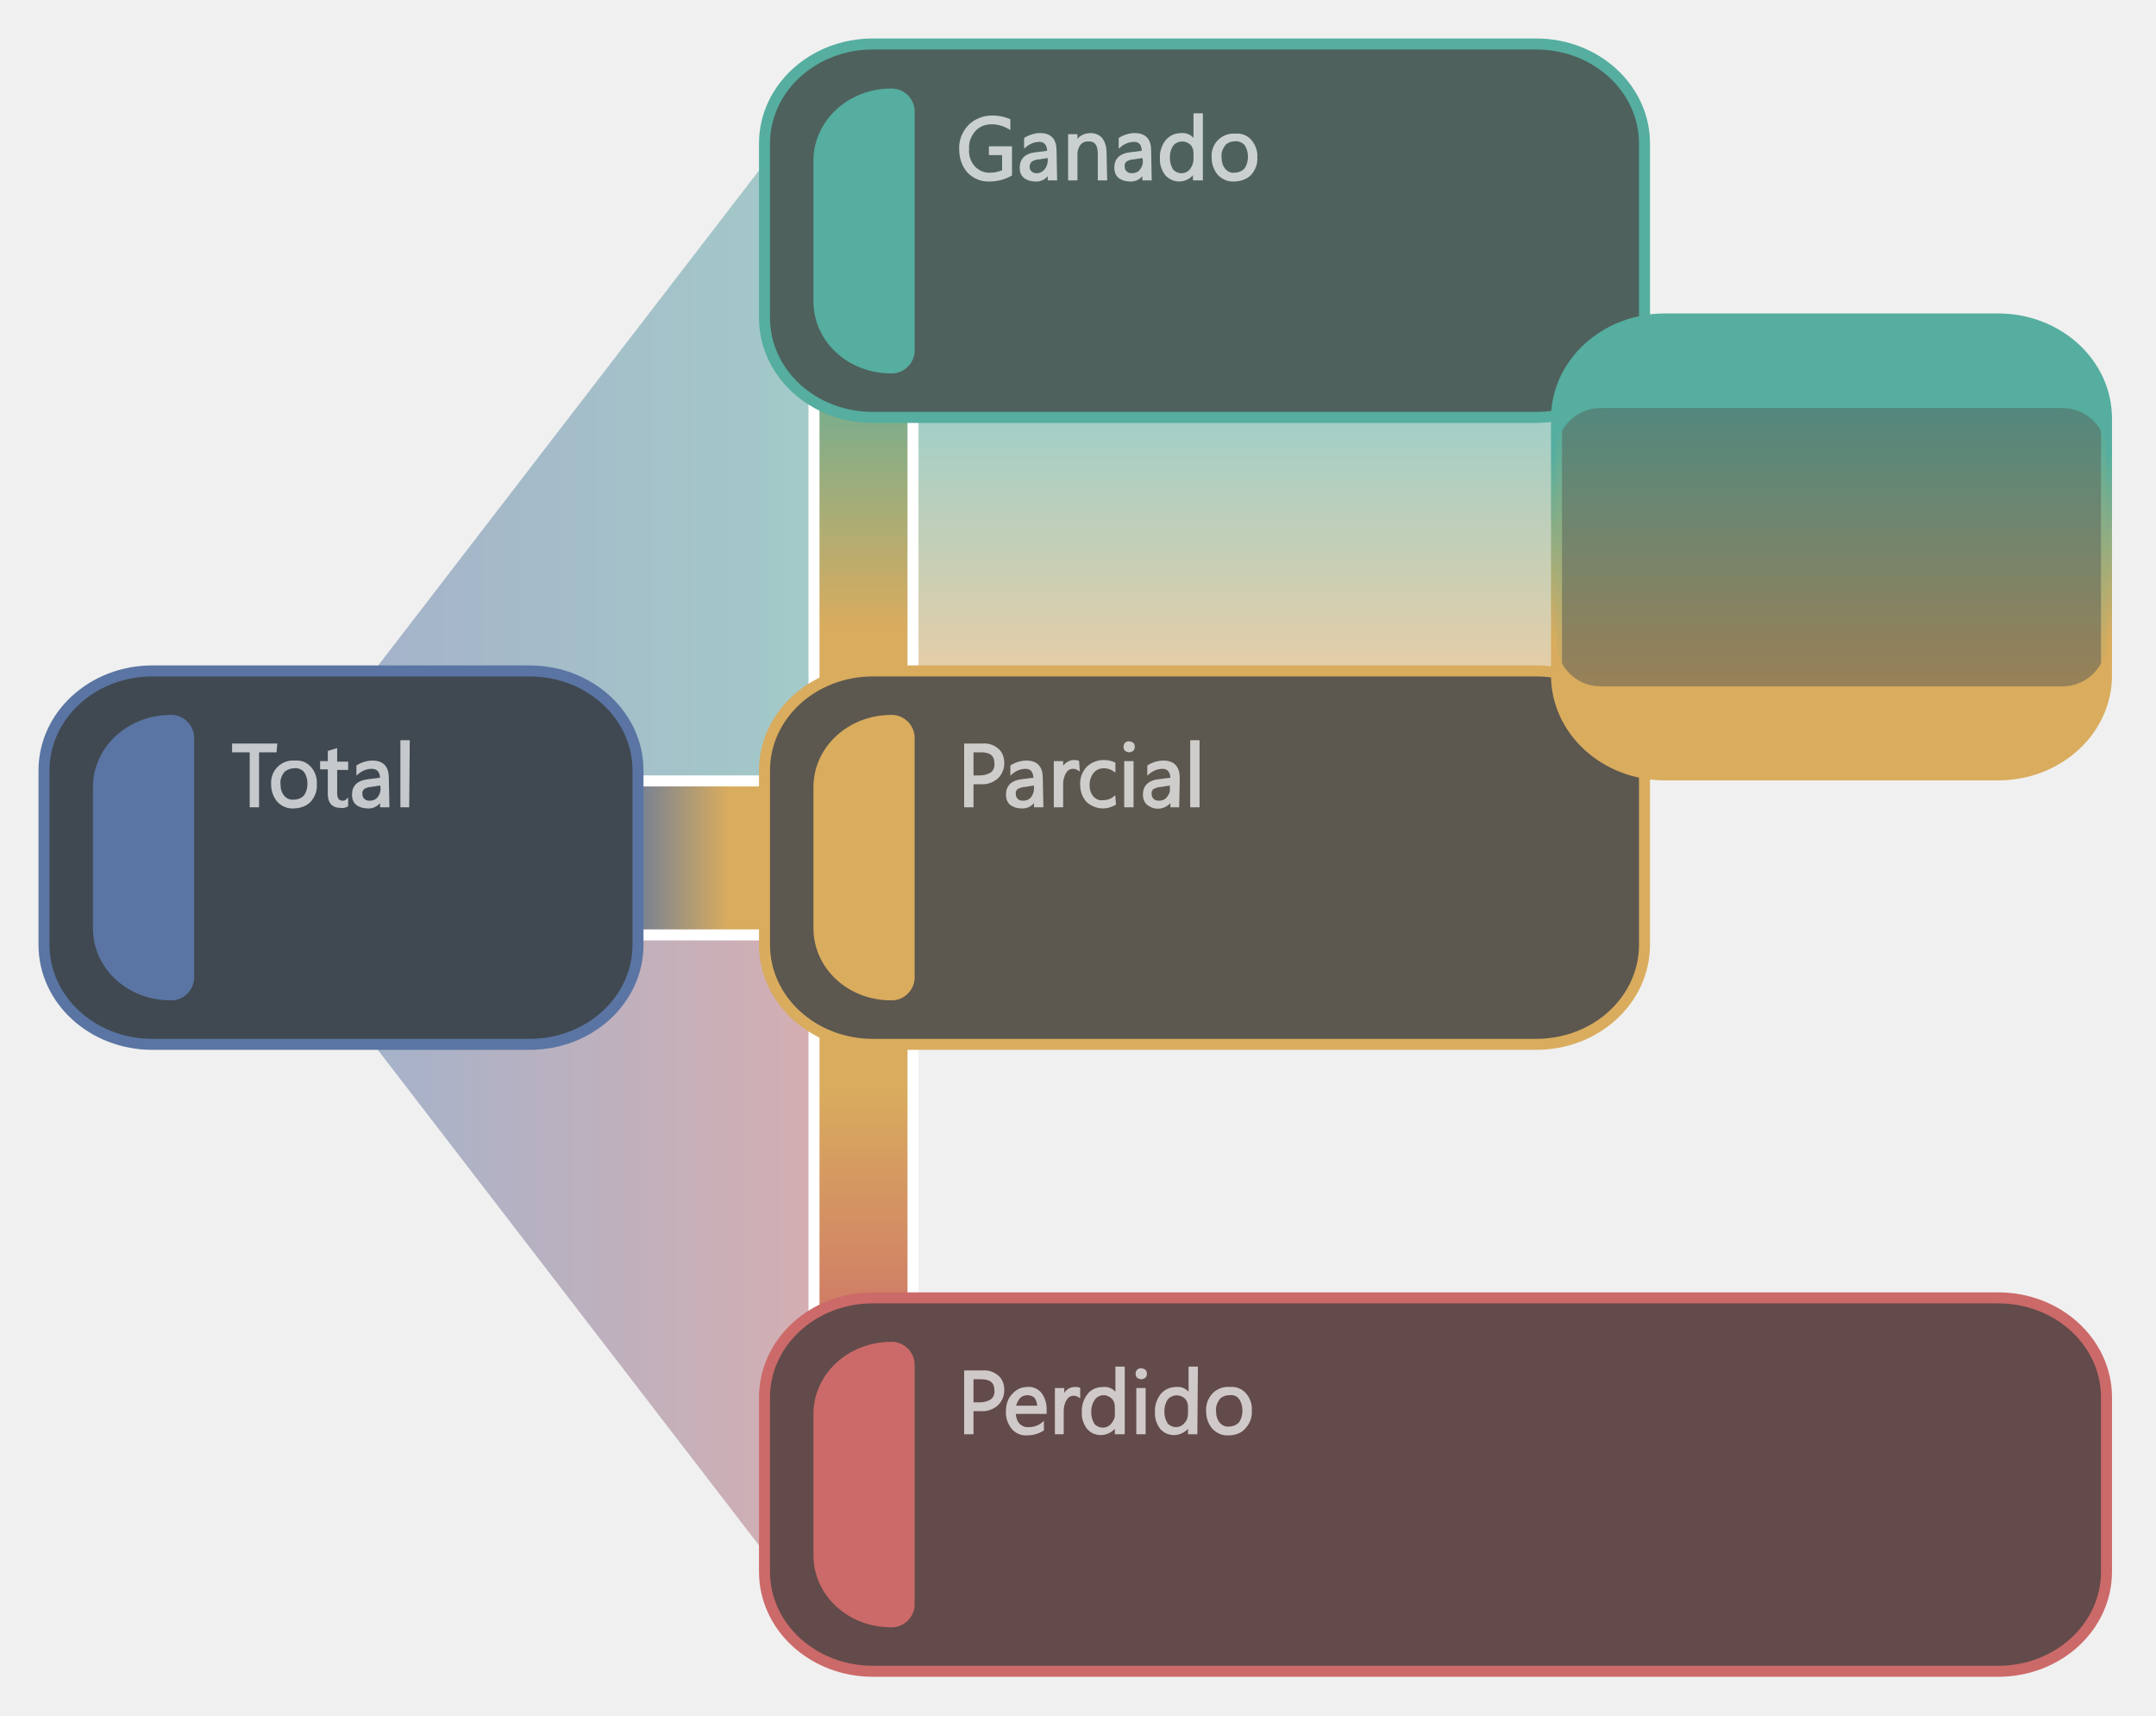
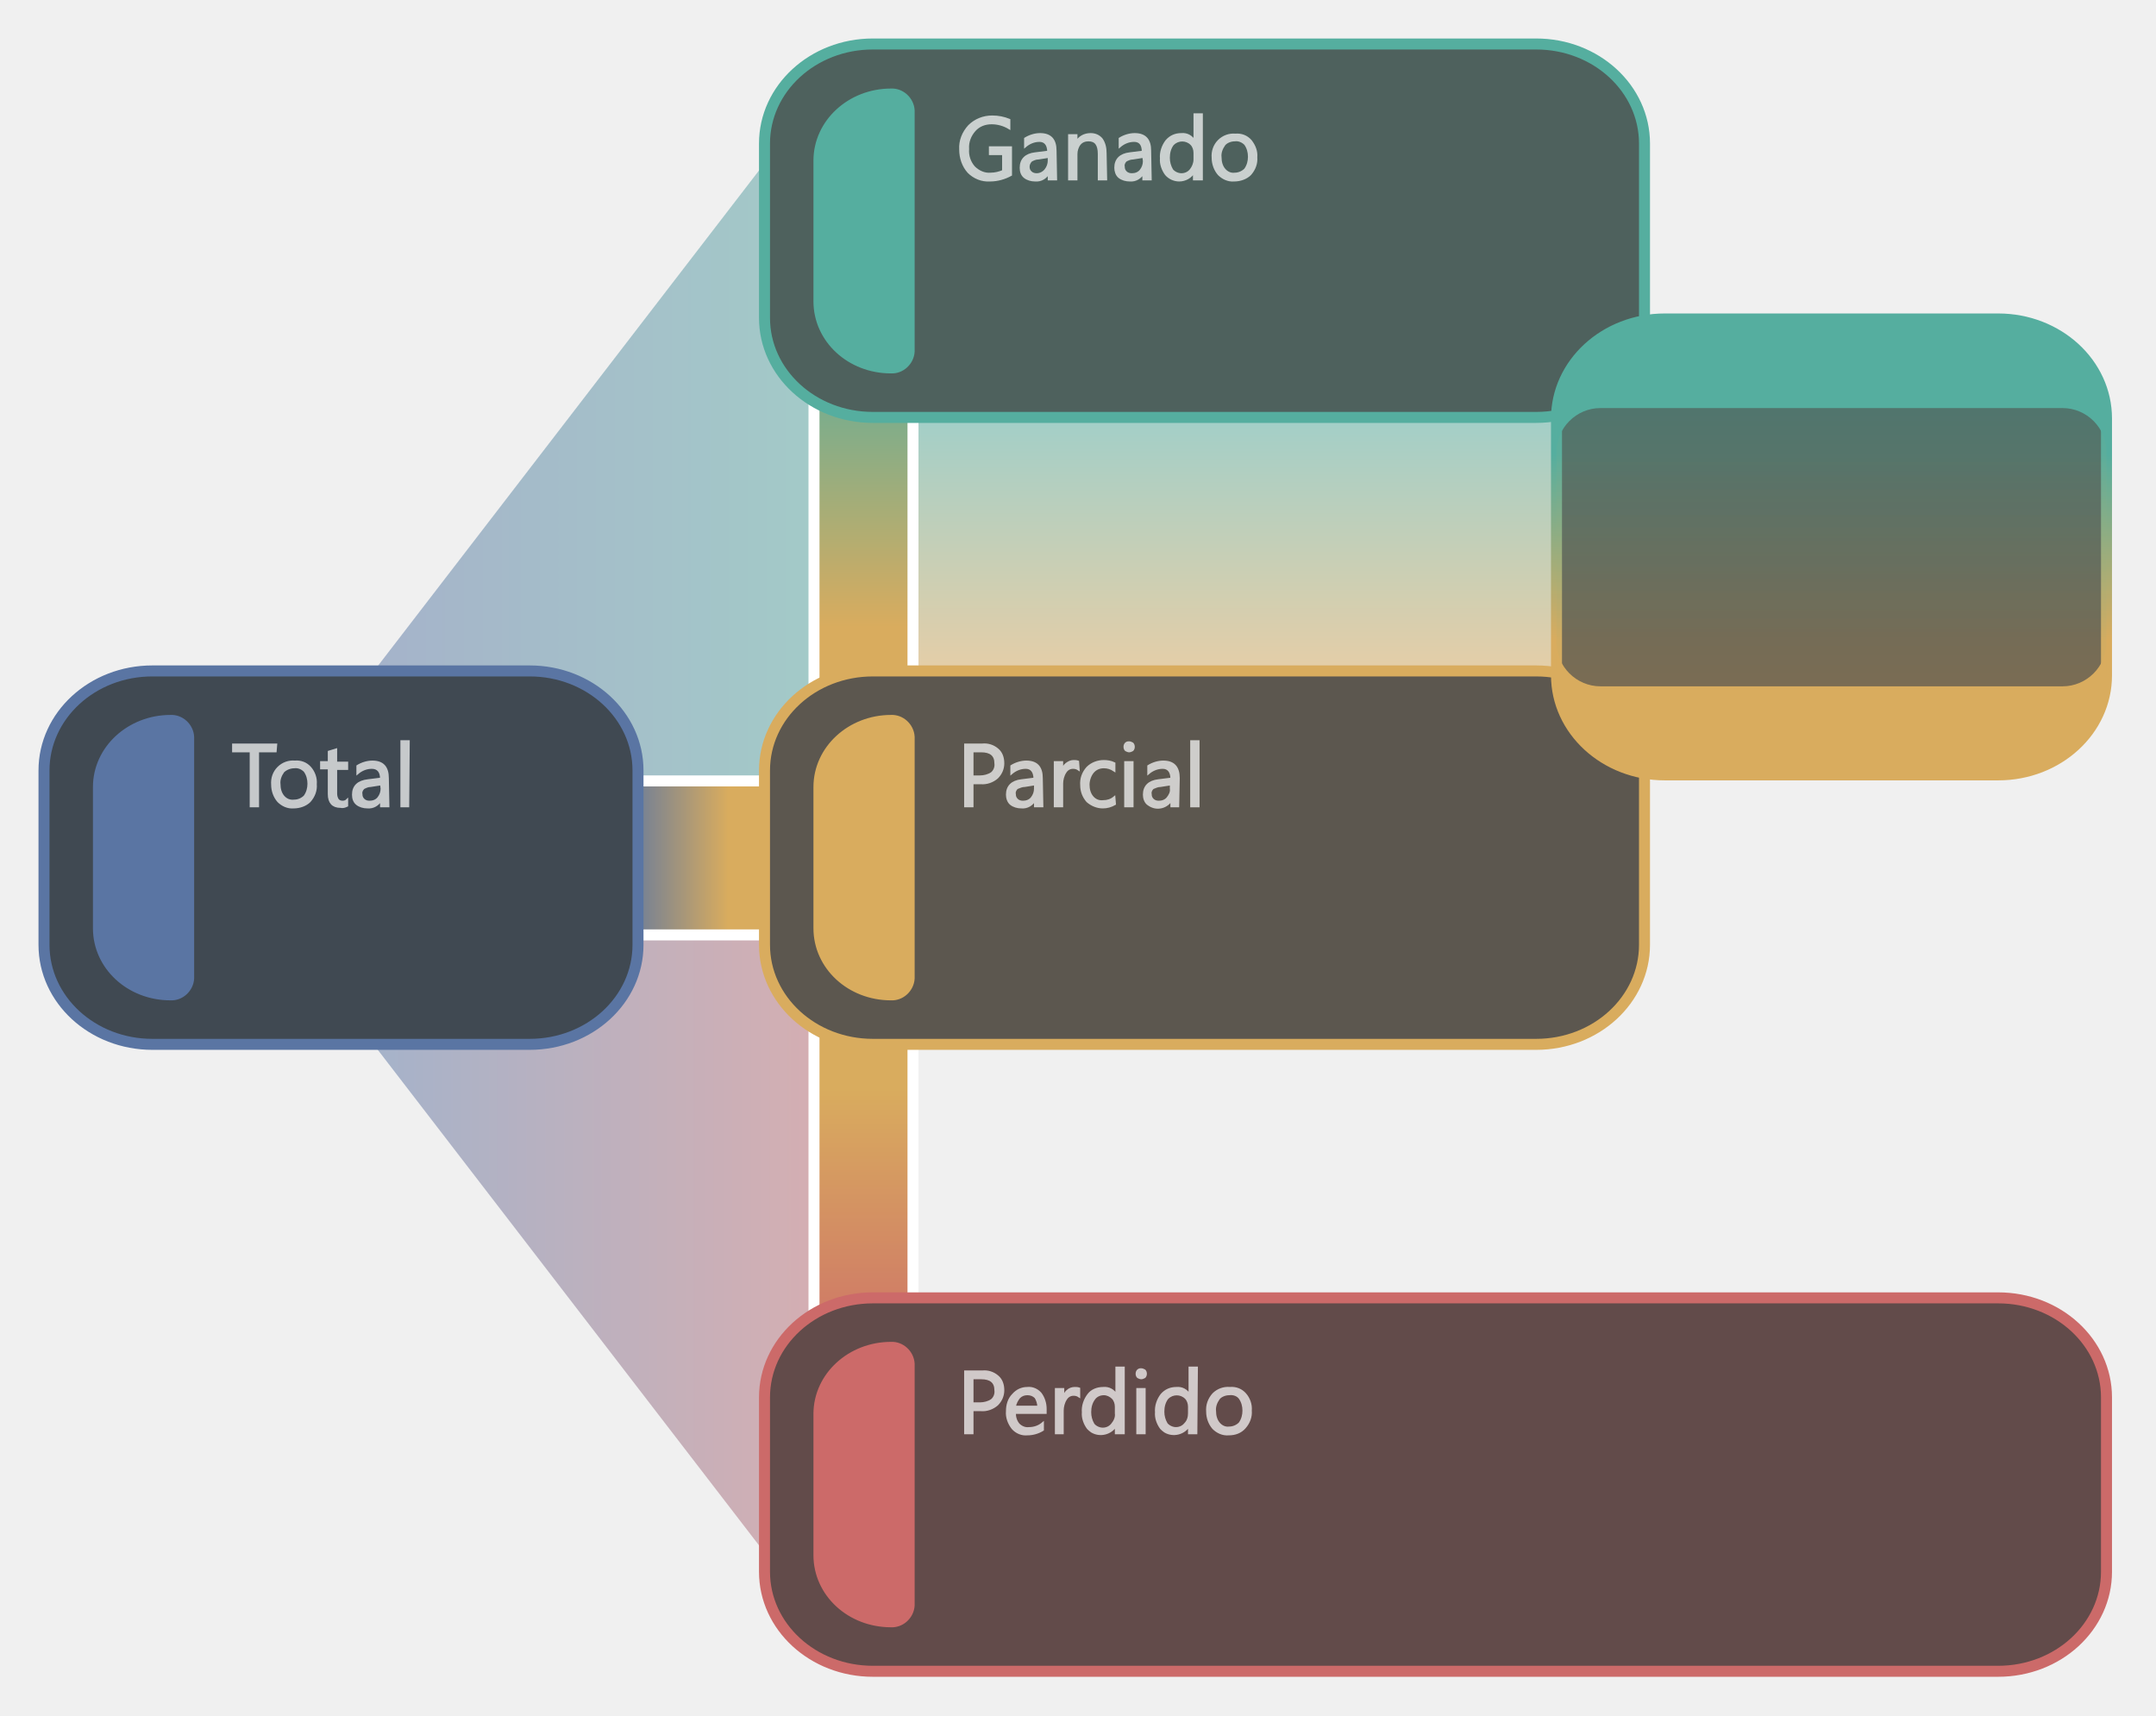
<svg xmlns="http://www.w3.org/2000/svg" version="1.1" id="txt" x="0px" y="0px" viewBox="0 0 392 312" style="enable-background:new 0 0 392 312;" xml:space="preserve">
  <style type="text/css">
	.st0{opacity:0.5;fill:url(#SVGID_1_);enable-background:new    ;}
- 	.st1{opacity:0.5;fill:url(#SVGID_00000069364379891824772690000010088833182744894387_);enable-background:new    ;}
- 	.st2{opacity:0.5;fill:url(#SVGID_00000158004690985354113840000006311374183769635221_);enable-background:new    ;}
- 	.st3{fill:url(#SVGID_00000060736318992099782350000011972769443162079907_);stroke:#FFFFFF;stroke-width:2;stroke-miterlimit:10;}
- 	.st4{fill:url(#SVGID_00000097458360061980002610000010754311761938383534_);stroke:#FFFFFF;stroke-width:2;stroke-miterlimit:10;}
- 	.st5{fill:url(#SVGID_00000107589210403377032770000018417068903167753407_);stroke:#FFFFFF;stroke-width:2;stroke-miterlimit:10;}
+ 	.st1{opacity:0.5;fill:url(#SVGID_00000124141971405232428740000017734292906245939600_);enable-background:new    ;}
+ 	.st2{opacity:0.5;fill:url(#SVGID_00000129205901423853329680000015507798103549577659_);enable-background:new    ;}
+ 	.st3{fill:url(#SVGID_00000094584447493792006860000007244616995321945749_);stroke:#FFFFFF;stroke-width:2;stroke-miterlimit:10;}
+ 	.st4{fill:url(#SVGID_00000054954850967236587980000015035608469452721295_);stroke:#FFFFFF;stroke-width:2;stroke-miterlimit:10;}
+ 	.st5{fill:url(#SVGID_00000010998039952594176180000010887694908092955804_);stroke:#FFFFFF;stroke-width:2;stroke-miterlimit:10;}
	.st6{fill:#5A75A3;}
	.st7{fill:#D9AC5E;}
	.st8{fill:#55AE9F;}
	.st9{fill:#CC6A69;}
	.st10{fill:#606060;}
	.st11{fill:#5C574F;stroke:#D9AC5E;stroke-width:2;stroke-miterlimit:10;}
	.st12{fill:#624B4A;stroke:#CC6A69;stroke-width:2;stroke-miterlimit:10;}
	.st13{fill:#4E615D;stroke:#55AE9F;stroke-width:2;stroke-miterlimit:10;}
	.st14{fill:#404952;stroke:#5A75A3;stroke-width:2;stroke-miterlimit:10;}
	.st15{opacity:0.7;}
	.st16{fill:#FFFFFF;stroke:#FFFFFF;stroke-width:0.4;stroke-miterlimit:10;}
	
- 		.st17{fill:url(#SVGID_00000013194527451829951950000008428618597363392169_);stroke:url(#SVGID_00000066491507753317942090000005239517146063809438_);stroke-width:2;stroke-miterlimit:10;}
- 	.st18{opacity:0.5;fill:url(#SVGID_00000060733783154076739140000001631095482249126540_);enable-background:new    ;}
+ 		.st17{fill:url(#SVGID_00000064350778413042674990000017318613799808953239_);stroke:url(#SVGID_00000160880525978019062830000006670446679911992241_);stroke-width:2;stroke-miterlimit:10;}
+ 	.st18{opacity:0.25;fill:url(#SVGID_00000000216807335968740510000007808644149114537365_);enable-background:new    ;}
</style>
-   <linearGradient id="SVGID_1_" gradientUnits="userSpaceOnUse" x1="224.5" y1="189.89" x2="224.5" y2="235.99" gradientTransform="matrix(1 0 0 -1 0 311.89)">
+   <linearGradient id="SVGID_1_" gradientUnits="userSpaceOnUse" x1="224.5" y1="652" x2="224.5" y2="605.9" gradientTransform="matrix(1 0 0 1 0 -530)">
    <stop offset="0" style="stop-color:#D9AC5E" />
    <stop offset="1" style="stop-color:#54AE9F" />
  </linearGradient>
  <rect x="166" y="75.9" class="st0" width="117" height="46.1" />
  <g>
-     <linearGradient id="SVGID_00000172404554056903161530000008447586924359751067_" gradientUnits="userSpaceOnUse" x1="68" y1="613" x2="166" y2="613" gradientTransform="matrix(1 0 0 1 0 -530)">
+     <linearGradient id="SVGID_00000034797427705106125690000015855607945652786081_" gradientUnits="userSpaceOnUse" x1="68" y1="-301.11" x2="166" y2="-301.11" gradientTransform="matrix(1 0 0 -1 0 -218.11)">
      <stop offset="0" style="stop-color:#5A75A3" />
      <stop offset="1" style="stop-color:#54AE9F" />
    </linearGradient>
-     <polygon style="opacity:0.5;fill:url(#SVGID_00000172404554056903161530000008447586924359751067_);enable-background:new    ;" points="   166,154 166,12 148,18 68,122 68,154  " />
-     <linearGradient id="SVGID_00000124120854053956200580000012808369940938949798_" gradientUnits="userSpaceOnUse" x1="68" y1="759" x2="166" y2="759" gradientTransform="matrix(1 0 0 1 0 -530)">
+     <polygon style="opacity:0.5;fill:url(#SVGID_00000034797427705106125690000015855607945652786081_);enable-background:new    ;" points="   166,154 166,12 148,18 68,122 68,154  " />
+     <linearGradient id="SVGID_00000134931958681935606090000017705408895166865059_" gradientUnits="userSpaceOnUse" x1="68" y1="-447.11" x2="166" y2="-447.11" gradientTransform="matrix(1 0 0 -1 0 -218.11)">
      <stop offset="0" style="stop-color:#5A75A3" />
      <stop offset="1" style="stop-color:#CD6A69" />
    </linearGradient>
-     <polygon style="opacity:0.5;fill:url(#SVGID_00000124120854053956200580000012808369940938949798_);enable-background:new    ;" points="   68,158 68,190 148,294 166,300 166,158  " />
+     <polygon style="opacity:0.5;fill:url(#SVGID_00000134931958681935606090000017705408895166865059_);enable-background:new    ;" points="   68,158 68,190 148,294 166,300 166,158  " />
  </g>
  <g>
-     <linearGradient id="SVGID_00000017494113418529594020000010099194489647707309_" gradientUnits="userSpaceOnUse" x1="157" y1="-374.11" x2="157" y2="-234.11" gradientTransform="matrix(1 0 0 -1 0 -218.11)">
+     <linearGradient id="SVGID_00000026144390941540428940000015386315614490757280_" gradientUnits="userSpaceOnUse" x1="157" y1="1216" x2="157" y2="1076" gradientTransform="matrix(1 0 0 1 0 -1060)">
      <stop offset="0.3" style="stop-color:#D9AC5E" />
      <stop offset="0.7" style="stop-color:#55AE9F" />
    </linearGradient>
-     <rect x="148" y="16" style="fill:url(#SVGID_00000017494113418529594020000010099194489647707309_);stroke:#FFFFFF;stroke-width:2;stroke-miterlimit:10;" width="18" height="140" />
-     <linearGradient id="SVGID_00000049212695879773247940000004066019199924962237_" gradientUnits="userSpaceOnUse" x1="157" y1="-514.11" x2="157" y2="-374.11" gradientTransform="matrix(1 0 0 -1 0 -218.11)">
+     <rect x="148" y="16" style="fill:url(#SVGID_00000026144390941540428940000015386315614490757280_);stroke:#FFFFFF;stroke-width:2;stroke-miterlimit:10;" width="18" height="140" />
+     <linearGradient id="SVGID_00000139260391896680530980000017079888035072830355_" gradientUnits="userSpaceOnUse" x1="157" y1="1356" x2="157" y2="1216" gradientTransform="matrix(1 0 0 1 0 -1060)">
      <stop offset="0.3" style="stop-color:#CC6A69" />
      <stop offset="0.7" style="stop-color:#D9AC5E" />
    </linearGradient>
-     <rect x="148" y="156" style="fill:url(#SVGID_00000049212695879773247940000004066019199924962237_);stroke:#FFFFFF;stroke-width:2;stroke-miterlimit:10;" width="18" height="140" />
-     <linearGradient id="SVGID_00000140735276642575152940000012744706632445226430_" gradientUnits="userSpaceOnUse" x1="96" y1="-374.11" x2="148" y2="-374.11" gradientTransform="matrix(1 0 0 -1 0 -218.11)">
+     <rect x="148" y="156" style="fill:url(#SVGID_00000139260391896680530980000017079888035072830355_);stroke:#FFFFFF;stroke-width:2;stroke-miterlimit:10;" width="18" height="140" />
+     <linearGradient id="SVGID_00000045588644247481120400000004992549691278510505_" gradientUnits="userSpaceOnUse" x1="96" y1="1216" x2="148" y2="1216" gradientTransform="matrix(1 0 0 1 0 -1060)">
      <stop offset="0.3" style="stop-color:#5A75A3" />
      <stop offset="0.7" style="stop-color:#D9AC5E" />
    </linearGradient>
-     <rect x="96" y="142" style="fill:url(#SVGID_00000140735276642575152940000012744706632445226430_);stroke:#FFFFFF;stroke-width:2;stroke-miterlimit:10;" width="52" height="28" />
+     <rect x="96" y="142" style="fill:url(#SVGID_00000045588644247481120400000004992549691278510505_);stroke:#FFFFFF;stroke-width:2;stroke-miterlimit:10;" width="52" height="28" />
  </g>
  <rect x="17.9" y="131" class="st6" width="16.4" height="49.8" />
  <rect x="148.9" y="131.1" class="st7" width="16.4" height="49.8" />
  <rect x="148.9" y="17.1" class="st8" width="16.4" height="49.8" />
  <rect x="148.9" y="245" class="st9" width="16.4" height="49.8" />
  <rect x="72.4" y="142" class="st10" width="24" height="28" />
  <path class="st11" d="M279.3,122H158.7c-10.9,0-19.7,8.1-19.7,18.1v31.7c0,10,8.8,18.1,19.7,18.1h120.6c10.9,0,19.7-8.1,19.7-18.1  v-31.7C299,130.1,290.2,122,279.3,122z M165.3,177.9c-0.1,1.7-1.6,3.1-3.3,3c-7.3,0-13.1-5.4-13.1-12.1v-25.7  c0-6.7,5.9-12.1,13.1-12.1c1.7-0.1,3.2,1.3,3.3,3V177.9z" />
  <path class="st12" d="M363.3,236H158.7c-10.9,0-19.7,8.1-19.7,18.1v31.7c0,10,8.8,18.1,19.7,18.1h204.6c10.9,0,19.7-8.1,19.7-18.1  v-31.7C383,244.1,374.2,236,363.3,236z M165.3,291.9c-0.1,1.7-1.6,3.1-3.3,3c-7.3,0-13.1-5.4-13.1-12.1v-25.7  c0-6.7,5.9-12.1,13.1-12.1c1.7-0.1,3.2,1.3,3.3,3V291.9z" />
  <path class="st13" d="M279.3,8H158.7C147.8,8,139,16.1,139,26.1v31.7c0,10,8.8,18.1,19.7,18.1h120.6c10.9,0,19.7-8.1,19.7-18.1V26.1  C299,16.1,290.2,8,279.3,8z M165.3,63.9c-0.1,1.7-1.6,3.1-3.3,3c-7.3,0-13.1-5.4-13.1-12.1V29.2c0-6.7,5.9-12.1,13.1-12.1  c1.7-0.1,3.2,1.3,3.3,3V63.9z" />
  <path class="st14" d="M96.3,122H27.7C16.8,122,8,130.1,8,140.1v31.7c0,10,8.8,18.1,19.7,18.1h68.6c10.9,0,19.7-8.1,19.7-18.1v-31.7  C116,130.1,107.2,122,96.3,122z M34.3,177.9c-0.1,1.7-1.6,3.1-3.3,3c-7.3,0-13.1-5.4-13.1-12.1v-25.7c0-6.7,5.9-12.1,13.1-12.1  c1.7-0.1,3.2,1.3,3.3,3V177.9z" />
  <g class="st15">
    <path class="st16" d="M50.1,136.6h-3.2v10h-1.3v-10h-3.2v-1.2h7.8L50.1,136.6L50.1,136.6z" />
    <path class="st16" d="M53.4,146.8c-1.1,0.1-2.1-0.4-2.8-1.1c-0.7-0.8-1.1-1.9-1.1-3c-0.1-1.2,0.3-2.3,1.1-3.1s1.9-1.2,3-1.1   c1.1-0.1,2.1,0.3,2.8,1.1s1.1,1.9,1,3c0.1,1.1-0.3,2.2-1.1,3.1C55.6,146.4,54.5,146.8,53.4,146.8z M53.5,139.5   c-0.7,0-1.5,0.3-2,0.8c-0.5,0.7-0.8,1.5-0.7,2.3c0,0.8,0.2,1.6,0.7,2.2c0.5,0.6,1.2,0.9,2,0.8c0.7,0,1.4-0.3,1.9-0.8   c0.5-0.7,0.7-1.5,0.7-2.3s-0.2-1.6-0.7-2.3C54.9,139.7,54.2,139.4,53.5,139.5L53.5,139.5z" />
    <path class="st16" d="M63.1,146.5c-0.4,0.2-0.8,0.3-1.2,0.2c-1.4,0-2.1-0.8-2.1-2.3v-4.7h-1.4v-1.1h1.4v-1.9l1.3-0.4v2.4h2v1.1h-2   v4.5c0,0.4,0.1,0.8,0.3,1.1s0.6,0.4,0.9,0.4c0.3,0,0.6-0.1,0.8-0.3V146.5z" />
    <path class="st16" d="M70.6,146.6h-1.3v-1.2l0,0c-0.5,0.9-1.4,1.5-2.5,1.4c-0.7,0-1.4-0.2-1.9-0.6c-0.5-0.4-0.7-1-0.7-1.7   c0-1.5,0.9-2.4,2.7-2.6l2.4-0.3c0-1.3-0.6-2-1.7-2c-1,0-1.9,0.4-2.6,1v-1.3c0.8-0.5,1.8-0.8,2.7-0.8c1.9,0,2.8,1,2.8,3L70.6,146.6z    M69.3,142.6l-1.9,0.3c-0.5,0-0.9,0.2-1.3,0.4c-0.3,0.3-0.5,0.7-0.4,1.1c0,0.4,0.1,0.7,0.4,1s0.7,0.4,1.1,0.4   c0.6,0,1.2-0.2,1.6-0.7s0.6-1.1,0.6-1.7L69.3,142.6z" />
    <path class="st16" d="M74.2,146.6H73v-11.8h1.3L74.2,146.6z" />
  </g>
  <g class="st15">
    <path class="st16" d="M183.8,31.8c-1.1,0.6-2.4,1-3.8,1c-1.5,0.1-2.9-0.5-3.9-1.5c-1-1.1-1.5-2.6-1.5-4.1c-0.1-1.6,0.5-3.1,1.6-4.3   c1.1-1.1,2.6-1.7,4.2-1.7c1.1,0,2.1,0.2,3.1,0.6v1.5c-1-0.6-2.1-0.9-3.2-0.9c-1.2,0-2.3,0.4-3.1,1.3s-1.3,2.1-1.2,3.4   c-0.1,1.2,0.3,2.4,1.1,3.3c0.8,0.8,1.9,1.3,3,1.2c0.8,0,1.6-0.2,2.3-0.5V28H180v-1.2h3.8V31.8z" />
    <path class="st16" d="M192,32.6h-1.3v-1.2l0,0c-0.5,0.9-1.4,1.5-2.5,1.4c-0.7,0-1.4-0.2-1.9-0.6c-0.5-0.4-0.7-1-0.7-1.7   c0-1.5,0.9-2.4,2.6-2.6l2.4-0.3c0-1.3-0.6-2-1.6-2s-1.9,0.4-2.6,1v-1.4c0.8-0.5,1.8-0.8,2.7-0.8c1.9,0,2.8,1,2.8,3L192,32.6z    M190.7,28.5l-1.9,0.3c-0.5,0-0.9,0.2-1.3,0.4c-0.3,0.3-0.5,0.7-0.5,1.1s0.1,0.7,0.4,1c0.3,0.3,0.7,0.4,1.1,0.4   c0.6,0,1.2-0.3,1.6-0.8c0.4-0.5,0.6-1.1,0.6-1.7L190.7,28.5L190.7,28.5z" />
    <path class="st16" d="M201.1,32.6h-1.3V28c0-1.7-0.6-2.5-1.9-2.5c-0.6,0-1.2,0.2-1.6,0.7c-0.4,0.5-0.6,1.2-0.6,1.8v4.6h-1.3v-8h1.3   v1.3l0,0c0.5-1,1.5-1.5,2.6-1.5c0.8,0,1.5,0.3,2,0.9c0.5,0.7,0.7,1.6,0.7,2.5L201.1,32.6z" />
    <path class="st16" d="M209.2,32.6h-1.3v-1.2l0,0c-0.5,0.9-1.4,1.5-2.5,1.4c-0.7,0-1.4-0.2-1.9-0.6c-0.5-0.4-0.7-1.1-0.7-1.7   c0-1.5,0.9-2.4,2.6-2.6l2.4-0.3c0-1.4-0.6-2-1.6-2s-1.9,0.4-2.6,1v-1.4c0.8-0.5,1.8-0.8,2.7-0.8c1.9,0,2.8,1,2.8,3L209.2,32.6z    M207.9,28.5l-1.9,0.3c-0.5,0-0.9,0.2-1.3,0.4c-0.3,0.3-0.5,0.7-0.4,1.1c0,0.4,0.1,0.7,0.4,1c0.3,0.3,0.7,0.4,1.1,0.4   c0.6,0,1.2-0.2,1.6-0.7c0.4-0.5,0.6-1.1,0.6-1.7L207.9,28.5z" />
    <path class="st16" d="M218.4,32.6h-1.3v-1.4l0,0c-0.5,1-1.6,1.6-2.7,1.6c-0.9,0-1.8-0.4-2.4-1.1c-0.6-0.8-1-1.9-0.9-2.9   c-0.1-1.1,0.3-2.3,1-3.2c0.7-0.8,1.6-1.2,2.7-1.2c1-0.1,1.9,0.4,2.4,1.3l0,0v-4.9h1.3v11.8H218.4z M217.2,29v-1.2   c0-0.6-0.2-1.2-0.6-1.6c-0.9-0.9-2.4-0.9-3.3,0l-0.1,0.1c-0.5,0.7-0.7,1.5-0.7,2.4c0,0.8,0.2,1.5,0.6,2.2c0.4,0.5,1.1,0.8,1.7,0.8   c0.7,0,1.3-0.3,1.7-0.8C216.9,30.4,217.2,29.7,217.2,29z" />
    <path class="st16" d="M224.4,32.8c-1.1,0.1-2.1-0.4-2.8-1.1c-0.7-0.8-1.1-1.9-1.1-3c-0.1-1.2,0.3-2.3,1.1-3.1   c0.8-0.8,1.9-1.2,3-1.1c1.1-0.1,2.1,0.3,2.8,1.1c0.7,0.9,1.1,1.9,1,3c0.1,1.1-0.3,2.2-1.1,3.1C226.6,32.4,225.5,32.8,224.4,32.8z    M224.5,25.5c-0.7,0-1.5,0.3-1.9,0.8c-0.5,0.7-0.8,1.5-0.7,2.3c0,0.8,0.2,1.6,0.7,2.2s1.2,0.9,1.9,0.8c0.7,0,1.4-0.3,1.9-0.8   c0.5-0.7,0.7-1.5,0.7-2.3s-0.2-1.6-0.7-2.3C225.9,25.7,225.2,25.4,224.5,25.5z" />
  </g>
  <g class="st15">
    <path class="st16" d="M176.8,142.4v4.2h-1.3v-11.2h3.1c1-0.1,2,0.2,2.8,0.9c0.7,0.6,1,1.5,1,2.5s-0.4,1.9-1.1,2.6   c-0.8,0.7-1.9,1.1-3,1H176.8z M176.8,136.6v4.6h1.4c0.7,0,1.5-0.2,2.1-0.6c0.5-0.4,0.8-1.1,0.7-1.8c0-1.5-0.9-2.2-2.6-2.2H176.8z" />
    <path class="st16" d="M189.5,146.6h-1.3v-1.2l0,0c-0.5,0.9-1.4,1.5-2.5,1.4c-0.7,0-1.4-0.2-1.9-0.6c-0.5-0.4-0.7-1.1-0.7-1.7   c0-1.5,0.9-2.4,2.6-2.6l2.4-0.3c0-1.3-0.6-2-1.6-2s-1.9,0.4-2.6,1v-1.3c0.8-0.5,1.8-0.8,2.7-0.8c1.9,0,2.8,1,2.8,3L189.5,146.6z    M188.2,142.6l-1.9,0.3c-0.5,0-0.9,0.2-1.4,0.4c-0.3,0.3-0.5,0.7-0.4,1.1c0,0.4,0.1,0.7,0.4,1c0.3,0.3,0.7,0.4,1.1,0.4   c0.6,0,1.2-0.2,1.6-0.7c0.4-0.5,0.6-1.1,0.6-1.7L188.2,142.6L188.2,142.6z" />
    <path class="st16" d="M196.1,139.9c-0.3-0.2-0.6-0.3-1-0.3c-0.6,0-1.1,0.3-1.4,0.8c-0.4,0.6-0.6,1.4-0.6,2.1v4.1h-1.3v-8h1.3v1.6   l0,0c0.1-0.5,0.4-1,0.8-1.3c0.4-0.3,0.8-0.5,1.3-0.5c0.3,0,0.5,0,0.8,0.1L196.1,139.9z" />
    <path class="st16" d="M202.7,146.2c-0.7,0.4-1.4,0.6-2.2,0.6c-1,0-2-0.4-2.8-1.1c-0.7-0.8-1.1-1.8-1.1-2.9   c-0.1-1.2,0.3-2.3,1.1-3.2c0.8-0.8,1.9-1.2,3-1.2c0.6,0,1.3,0.1,1.9,0.4v1.3c-0.6-0.4-1.2-0.6-1.9-0.6c-0.8,0-1.5,0.3-2,0.9   c-0.5,0.6-0.8,1.5-0.8,2.3s0.2,1.6,0.7,2.2c0.5,0.6,1.2,0.9,2,0.8c0.7,0,1.4-0.2,2-0.7L202.7,146.2z" />
    <path class="st16" d="M205.3,136.6c-0.2,0-0.4-0.1-0.6-0.2c-0.3-0.3-0.3-0.9,0-1.2c0.2-0.2,0.4-0.2,0.6-0.2c0.2,0,0.4,0.1,0.6,0.2   c0.3,0.3,0.3,0.9,0,1.2C205.7,136.5,205.5,136.6,205.3,136.6z M205.9,146.6h-1.3v-8h1.3V146.6z" />
    <path class="st16" d="M214.2,146.6H213v-1.2l0,0c-0.8,1.4-2.6,1.9-4,1c-0.1-0.1-0.2-0.1-0.3-0.2c-0.5-0.4-0.7-1.1-0.7-1.7   c0-1.5,0.9-2.4,2.6-2.6l2.4-0.3c0-1.3-0.6-2-1.6-2s-1.9,0.4-2.6,1v-1.3c0.8-0.5,1.8-0.8,2.7-0.8c1.9,0,2.8,1,2.8,3L214.2,146.6z    M212.9,142.6l-1.9,0.3c-0.5,0-0.9,0.2-1.4,0.4c-0.3,0.3-0.5,0.7-0.4,1.1c0,0.4,0.1,0.7,0.4,1c0.3,0.3,0.7,0.4,1.1,0.4   c0.6,0,1.2-0.2,1.6-0.7c0.4-0.5,0.7-1.1,0.6-1.7L212.9,142.6z" />
    <path class="st16" d="M217.9,146.6h-1.3v-11.8h1.3V146.6z" />
  </g>
  <g class="st15">
    <path class="st16" d="M176.8,256.4v4.2h-1.3v-11.2h3.1c1-0.1,2,0.2,2.8,0.9c0.7,0.6,1,1.5,1,2.5s-0.4,1.9-1.1,2.6   c-0.8,0.7-1.9,1.1-3,1L176.8,256.4z M176.8,250.6v4.6h1.4c0.7,0,1.5-0.2,2.1-0.6c0.5-0.4,0.8-1.1,0.7-1.8c0-1.5-0.9-2.2-2.6-2.2   H176.8z" />
    <path class="st16" d="M190.1,256.9h-5.6c0,0.8,0.2,1.5,0.7,2.1c0.5,0.5,1.2,0.8,1.9,0.7c0.9,0,1.8-0.3,2.5-0.9v1.2   c-0.8,0.5-1.8,0.8-2.8,0.8c-1,0.1-2-0.3-2.7-1.1c-0.7-0.9-1.1-2-1-3.1c0-1.1,0.3-2.2,1.1-3c0.7-0.8,1.6-1.2,2.6-1.2   c0.9-0.1,1.8,0.3,2.4,1c0.6,0.8,0.9,1.8,0.9,2.8L190.1,256.9z M188.8,255.8c0-0.6-0.2-1.2-0.5-1.7c-0.4-0.4-0.9-0.6-1.5-0.6   s-1.1,0.2-1.5,0.6c-0.4,0.5-0.7,1.1-0.8,1.7H188.8z" />
    <path class="st16" d="M196.2,253.9c-0.3-0.2-0.6-0.3-1-0.3c-0.6,0-1.1,0.3-1.4,0.8c-0.4,0.6-0.6,1.4-0.6,2.1v4.1H192v-8h1.3v1.6   l0,0c0.2-0.5,0.4-1,0.8-1.3c0.3-0.3,0.8-0.5,1.3-0.5c0.3,0,0.5,0,0.8,0.1L196.2,253.9z" />
    <path class="st16" d="M204.2,260.6h-1.3v-1.4l0,0c-0.9,1.5-2.9,2-4.4,1.1c-0.3-0.2-0.5-0.4-0.7-0.6c-0.6-0.8-1-1.9-0.9-2.9   c-0.1-1.1,0.3-2.3,1-3.2c0.6-0.8,1.6-1.2,2.7-1.2c1-0.1,1.9,0.4,2.4,1.3l0,0v-5h1.3v11.9L204.2,260.6L204.2,260.6z M202.9,257v-1.2   c0-0.6-0.2-1.2-0.6-1.6c-0.4-0.4-1-0.7-1.6-0.7c-0.7,0-1.4,0.3-1.8,0.9c-0.5,0.7-0.7,1.5-0.7,2.4c0,0.8,0.2,1.5,0.6,2.2   c0.4,0.5,1.1,0.8,1.7,0.8c0.7,0,1.3-0.3,1.7-0.8C202.7,258.4,203,257.7,202.9,257z" />
    <path class="st16" d="M207.5,250.6c-0.2,0-0.4-0.1-0.6-0.2c-0.3-0.3-0.3-0.9,0-1.2l0,0c0.2-0.2,0.4-0.2,0.6-0.2   c0.2,0,0.4,0.1,0.6,0.2c0.3,0.3,0.3,0.9,0,1.2C207.9,250.5,207.7,250.6,207.5,250.6z M208.1,260.6h-1.3v-8h1.3V260.6z" />
    <path class="st16" d="M217.5,260.6h-1.3v-1.4l0,0c-0.9,1.5-2.9,2-4.4,1.1c-0.3-0.2-0.5-0.4-0.7-0.6c-0.6-0.8-1-1.9-0.9-2.9   c-0.1-1.1,0.3-2.3,1-3.2c0.7-0.8,1.6-1.2,2.7-1.2c1-0.1,1.9,0.4,2.4,1.3l0,0v-5h1.3L217.5,260.6z M216.2,257v-1.2   c0-0.6-0.2-1.2-0.6-1.6c-0.9-0.9-2.4-0.9-3.3,0l-0.1,0.1c-0.5,0.7-0.7,1.5-0.7,2.4c0,0.8,0.2,1.5,0.6,2.2c0.4,0.5,1.1,0.8,1.7,0.8   c0.7,0,1.3-0.3,1.7-0.8C216,258.4,216.2,257.7,216.2,257z" />
    <path class="st16" d="M223.4,260.8c-1.1,0.1-2.1-0.4-2.8-1.1c-0.7-0.8-1.1-1.9-1.1-3c-0.1-1.2,0.3-2.3,1.1-3.2   c0.8-0.8,1.9-1.2,3-1.1c1.1-0.1,2.1,0.3,2.8,1.1s1.1,1.9,1,3c0.1,1.1-0.3,2.2-1.1,3.1C225.6,260.4,224.6,260.8,223.4,260.8z    M223.5,253.5c-0.7,0-1.5,0.3-1.9,0.8c-0.5,0.7-0.8,1.5-0.7,2.3c0,0.8,0.2,1.6,0.7,2.2s1.2,0.9,1.9,0.8c0.7,0,1.4-0.3,1.9-0.8   c0.5-0.7,0.7-1.5,0.7-2.3c0-0.8-0.2-1.6-0.7-2.3C225,253.7,224.3,253.4,223.5,253.5z" />
  </g>
  <g>
    <g>
-       <linearGradient id="SVGID_00000106844066724183351410000007761962040084453563_" gradientUnits="userSpaceOnUse" x1="333" y1="58" x2="333" y2="141">
+       <linearGradient id="SVGID_00000150823740908934499760000005046790118890878369_" gradientUnits="userSpaceOnUse" x1="333" y1="253.89" x2="333" y2="170.89" gradientTransform="matrix(1 0 0 -1 0 311.89)">
        <stop offset="0.3" style="stop-color:#4E615D" />
        <stop offset="0.7" style="stop-color:#5C574F" />
      </linearGradient>
-       <linearGradient id="SVGID_00000071522723149868511810000004881445126243718562_" gradientUnits="userSpaceOnUse" x1="333" y1="57" x2="333" y2="142">
+       <linearGradient id="SVGID_00000098924898077819650510000001228383274729761694_" gradientUnits="userSpaceOnUse" x1="333" y1="254.89" x2="333" y2="169.89" gradientTransform="matrix(1 0 0 -1 0 311.89)">
        <stop offset="0.3" style="stop-color:#55AE9F" />
        <stop offset="0.7" style="stop-color:#D9AC5E" />
      </linearGradient>
-       <path style="fill:url(#SVGID_00000106844066724183351410000007761962040084453563_);stroke:url(#SVGID_00000071522723149868511810000004881445126243718562_);stroke-width:2;stroke-miterlimit:10;" d="    M363.3,58h-60.6c-10.9,0-19.7,8.1-19.7,18.1v46.7c0,10,8.8,18.1,19.7,18.1h60.6c10.9,0,19.7-8.1,19.7-18.1V76.1    C383,66.1,374.2,58,363.3,58z" />
+       <path style="fill:url(#SVGID_00000150823740908934499760000005046790118890878369_);stroke:url(#SVGID_00000098924898077819650510000001228383274729761694_);stroke-width:2;stroke-miterlimit:10;" d="    M363.3,58h-60.6c-10.9,0-19.7,8.1-19.7,18.1v46.7c0,10,8.8,18.1,19.7,18.1h60.6c10.9,0,19.7-8.1,19.7-18.1V76.1    C383,66.1,374.2,58,363.3,58z" />
    </g>
-     <linearGradient id="SVGID_00000014600228490739941390000004352294871876390072_" gradientUnits="userSpaceOnUse" x1="333" y1="127.309" x2="333" y2="71.841">
+     <linearGradient id="SVGID_00000127038589391290452310000005959985589832388028_" gradientUnits="userSpaceOnUse" x1="333" y1="184.59" x2="333" y2="240.09" gradientTransform="matrix(1 0 0 -1 0 311.89)">
      <stop offset="0" style="stop-color:#D9AC5E" />
      <stop offset="1" style="stop-color:#54AE9F" />
    </linearGradient>
-     <path style="opacity:0.5;fill:url(#SVGID_00000014600228490739941390000004352294871876390072_);enable-background:new    ;" d="   M377.2,127.3h-88.4c-3.2,0-5.8-2.6-5.8-5.8V77.6c0-3.2,2.6-5.8,5.8-5.8h88.4c3.2,0,5.8,2.6,5.8,5.8v43.9   C383,124.7,380.4,127.3,377.2,127.3z" />
+     <path style="opacity:0.25;fill:url(#SVGID_00000127038589391290452310000005959985589832388028_);enable-background:new    ;" d="   M377.2,127.3h-88.4c-3.2,0-5.8-2.6-5.8-5.8V77.6c0-3.2,2.6-5.8,5.8-5.8h88.4c3.2,0,5.8,2.6,5.8,5.8v43.9   C383,124.7,380.4,127.3,377.2,127.3z" />
    <path class="st8" d="M363.3,58h-60.6c-10.9,0-19.7,8.1-19.7,18.1v6.1c0-4.4,3.6-8,8-8h84c4.4,0,8,3.6,8,8v-6.1   C383,66.1,374.2,58,363.3,58z" />
    <path class="st7" d="M302.7,141h60.6c10.9,0,19.7-8.1,19.7-18.1v-6.1c0,4.4-3.6,8-8,8h-84c-4.4,0-8-3.6-8-8v6.1   C283,132.9,291.8,141,302.7,141z" />
  </g>
</svg>
